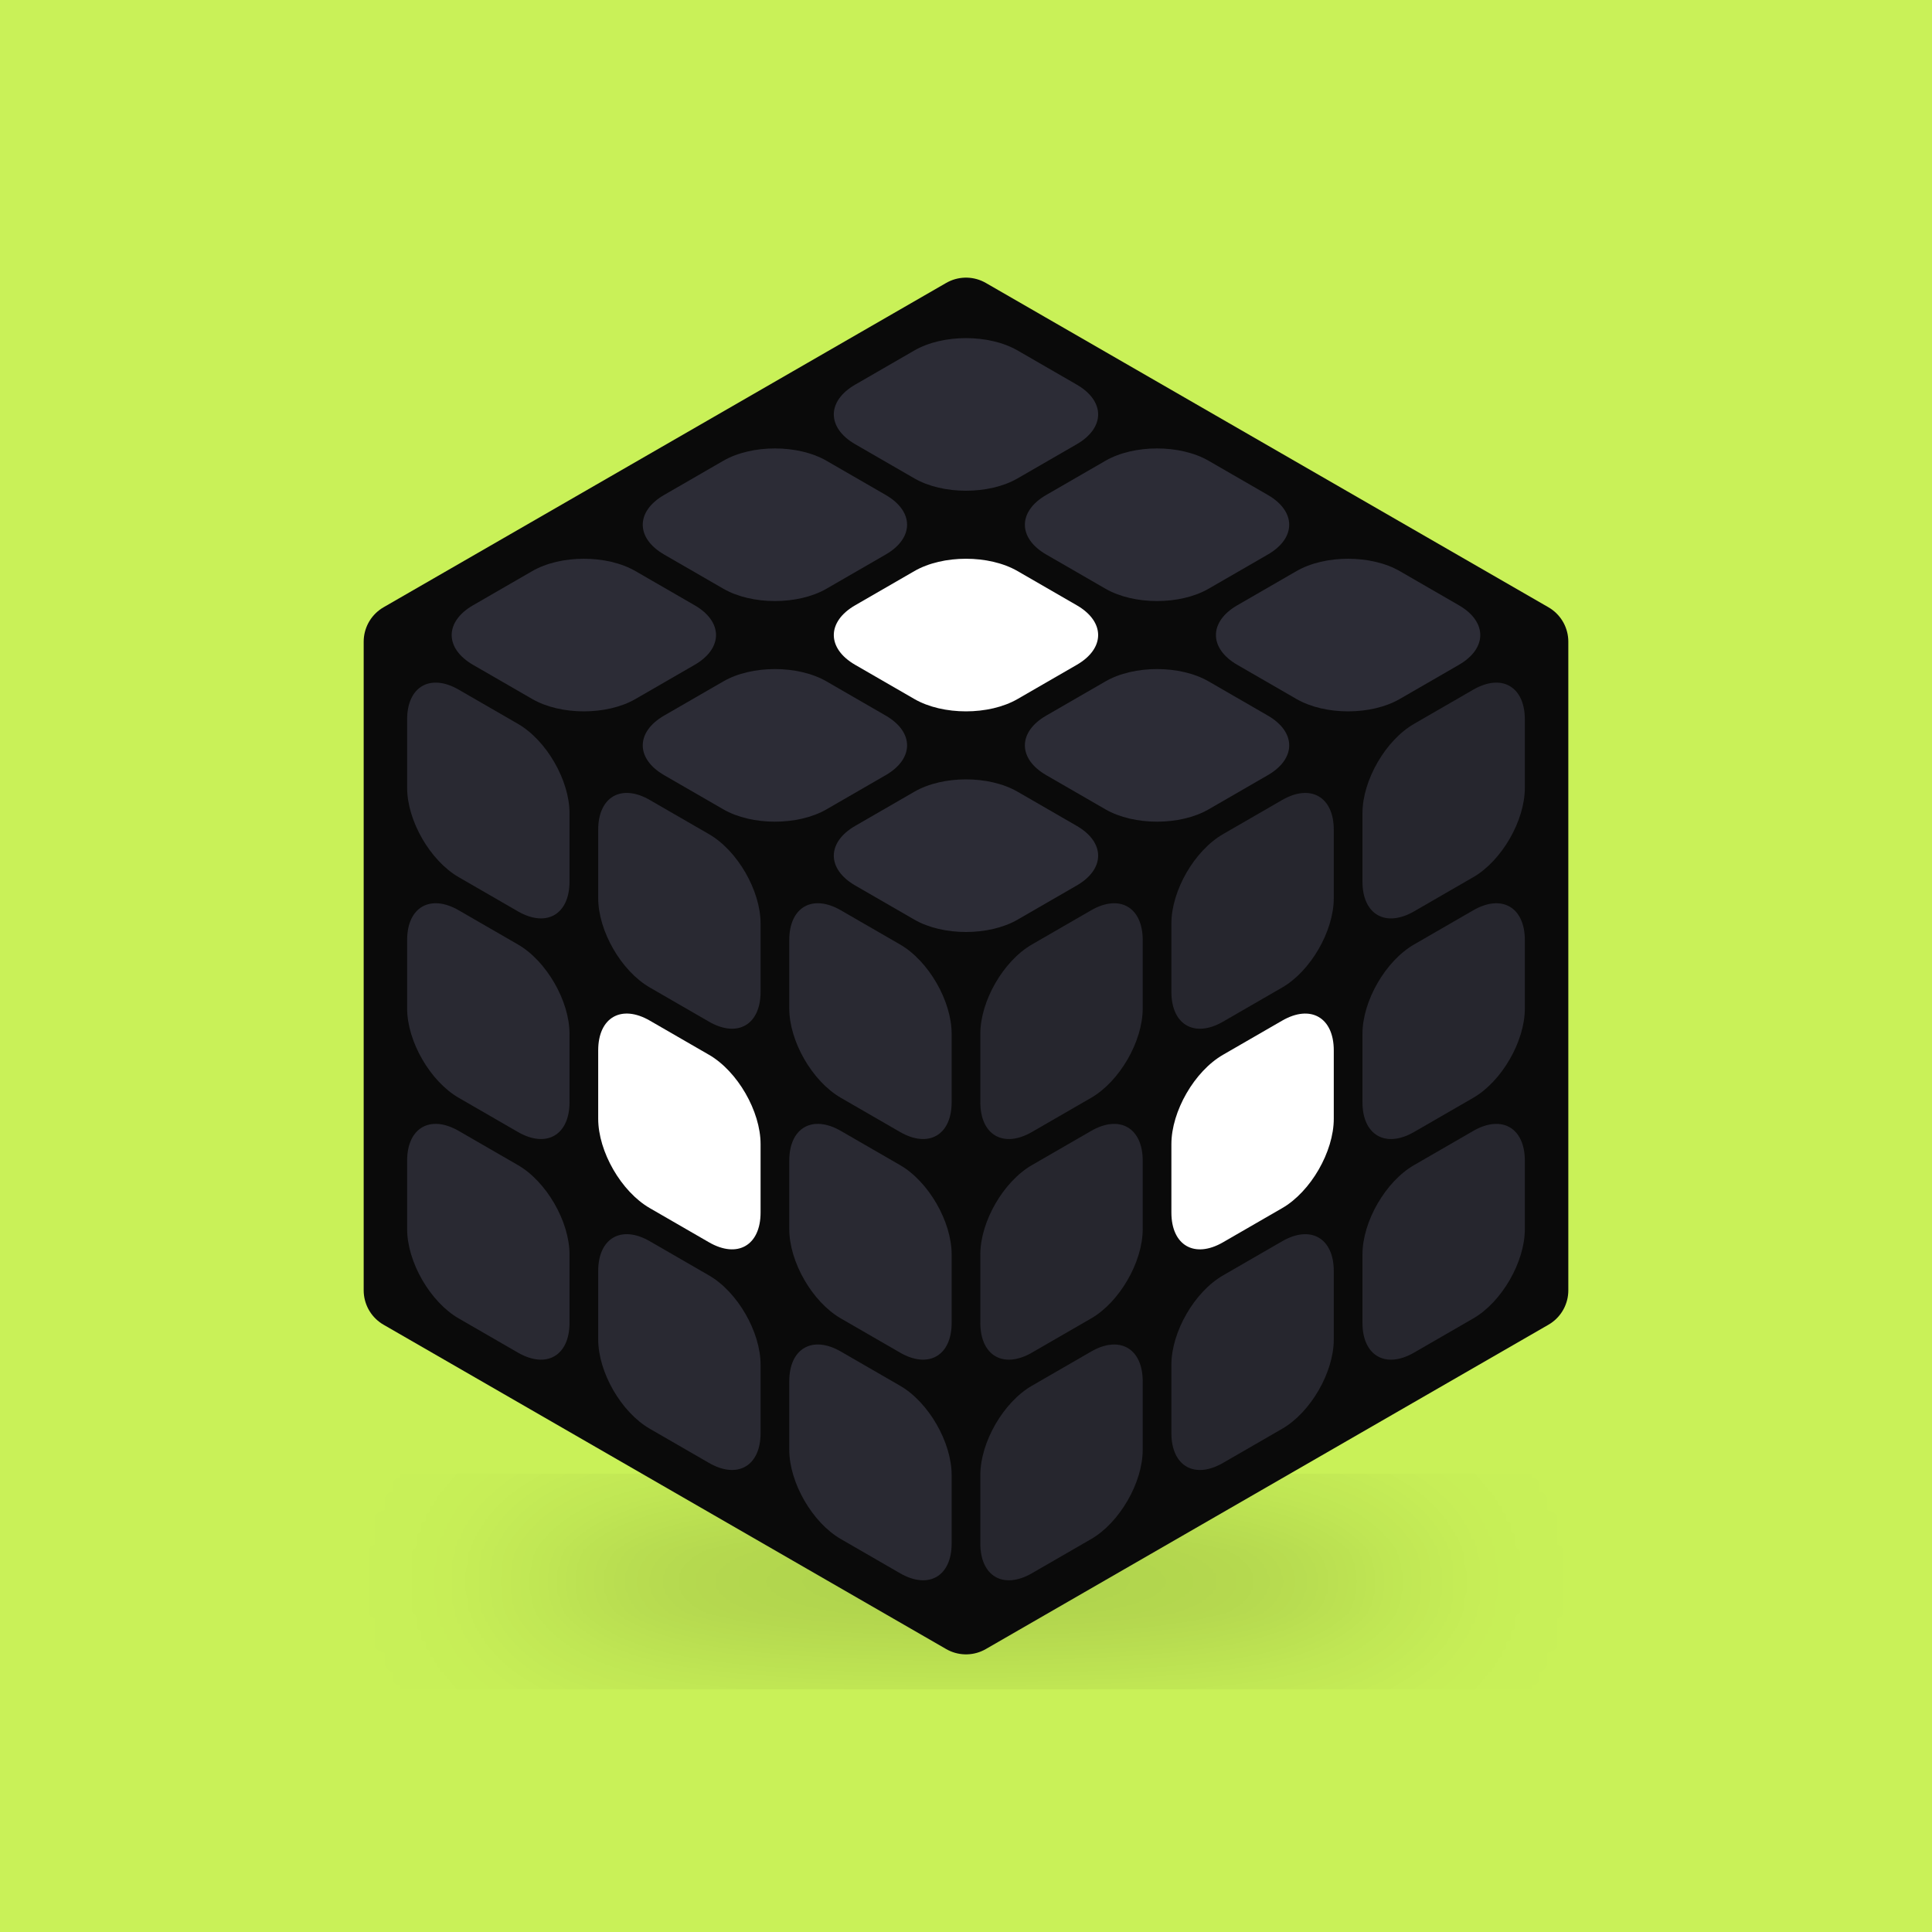
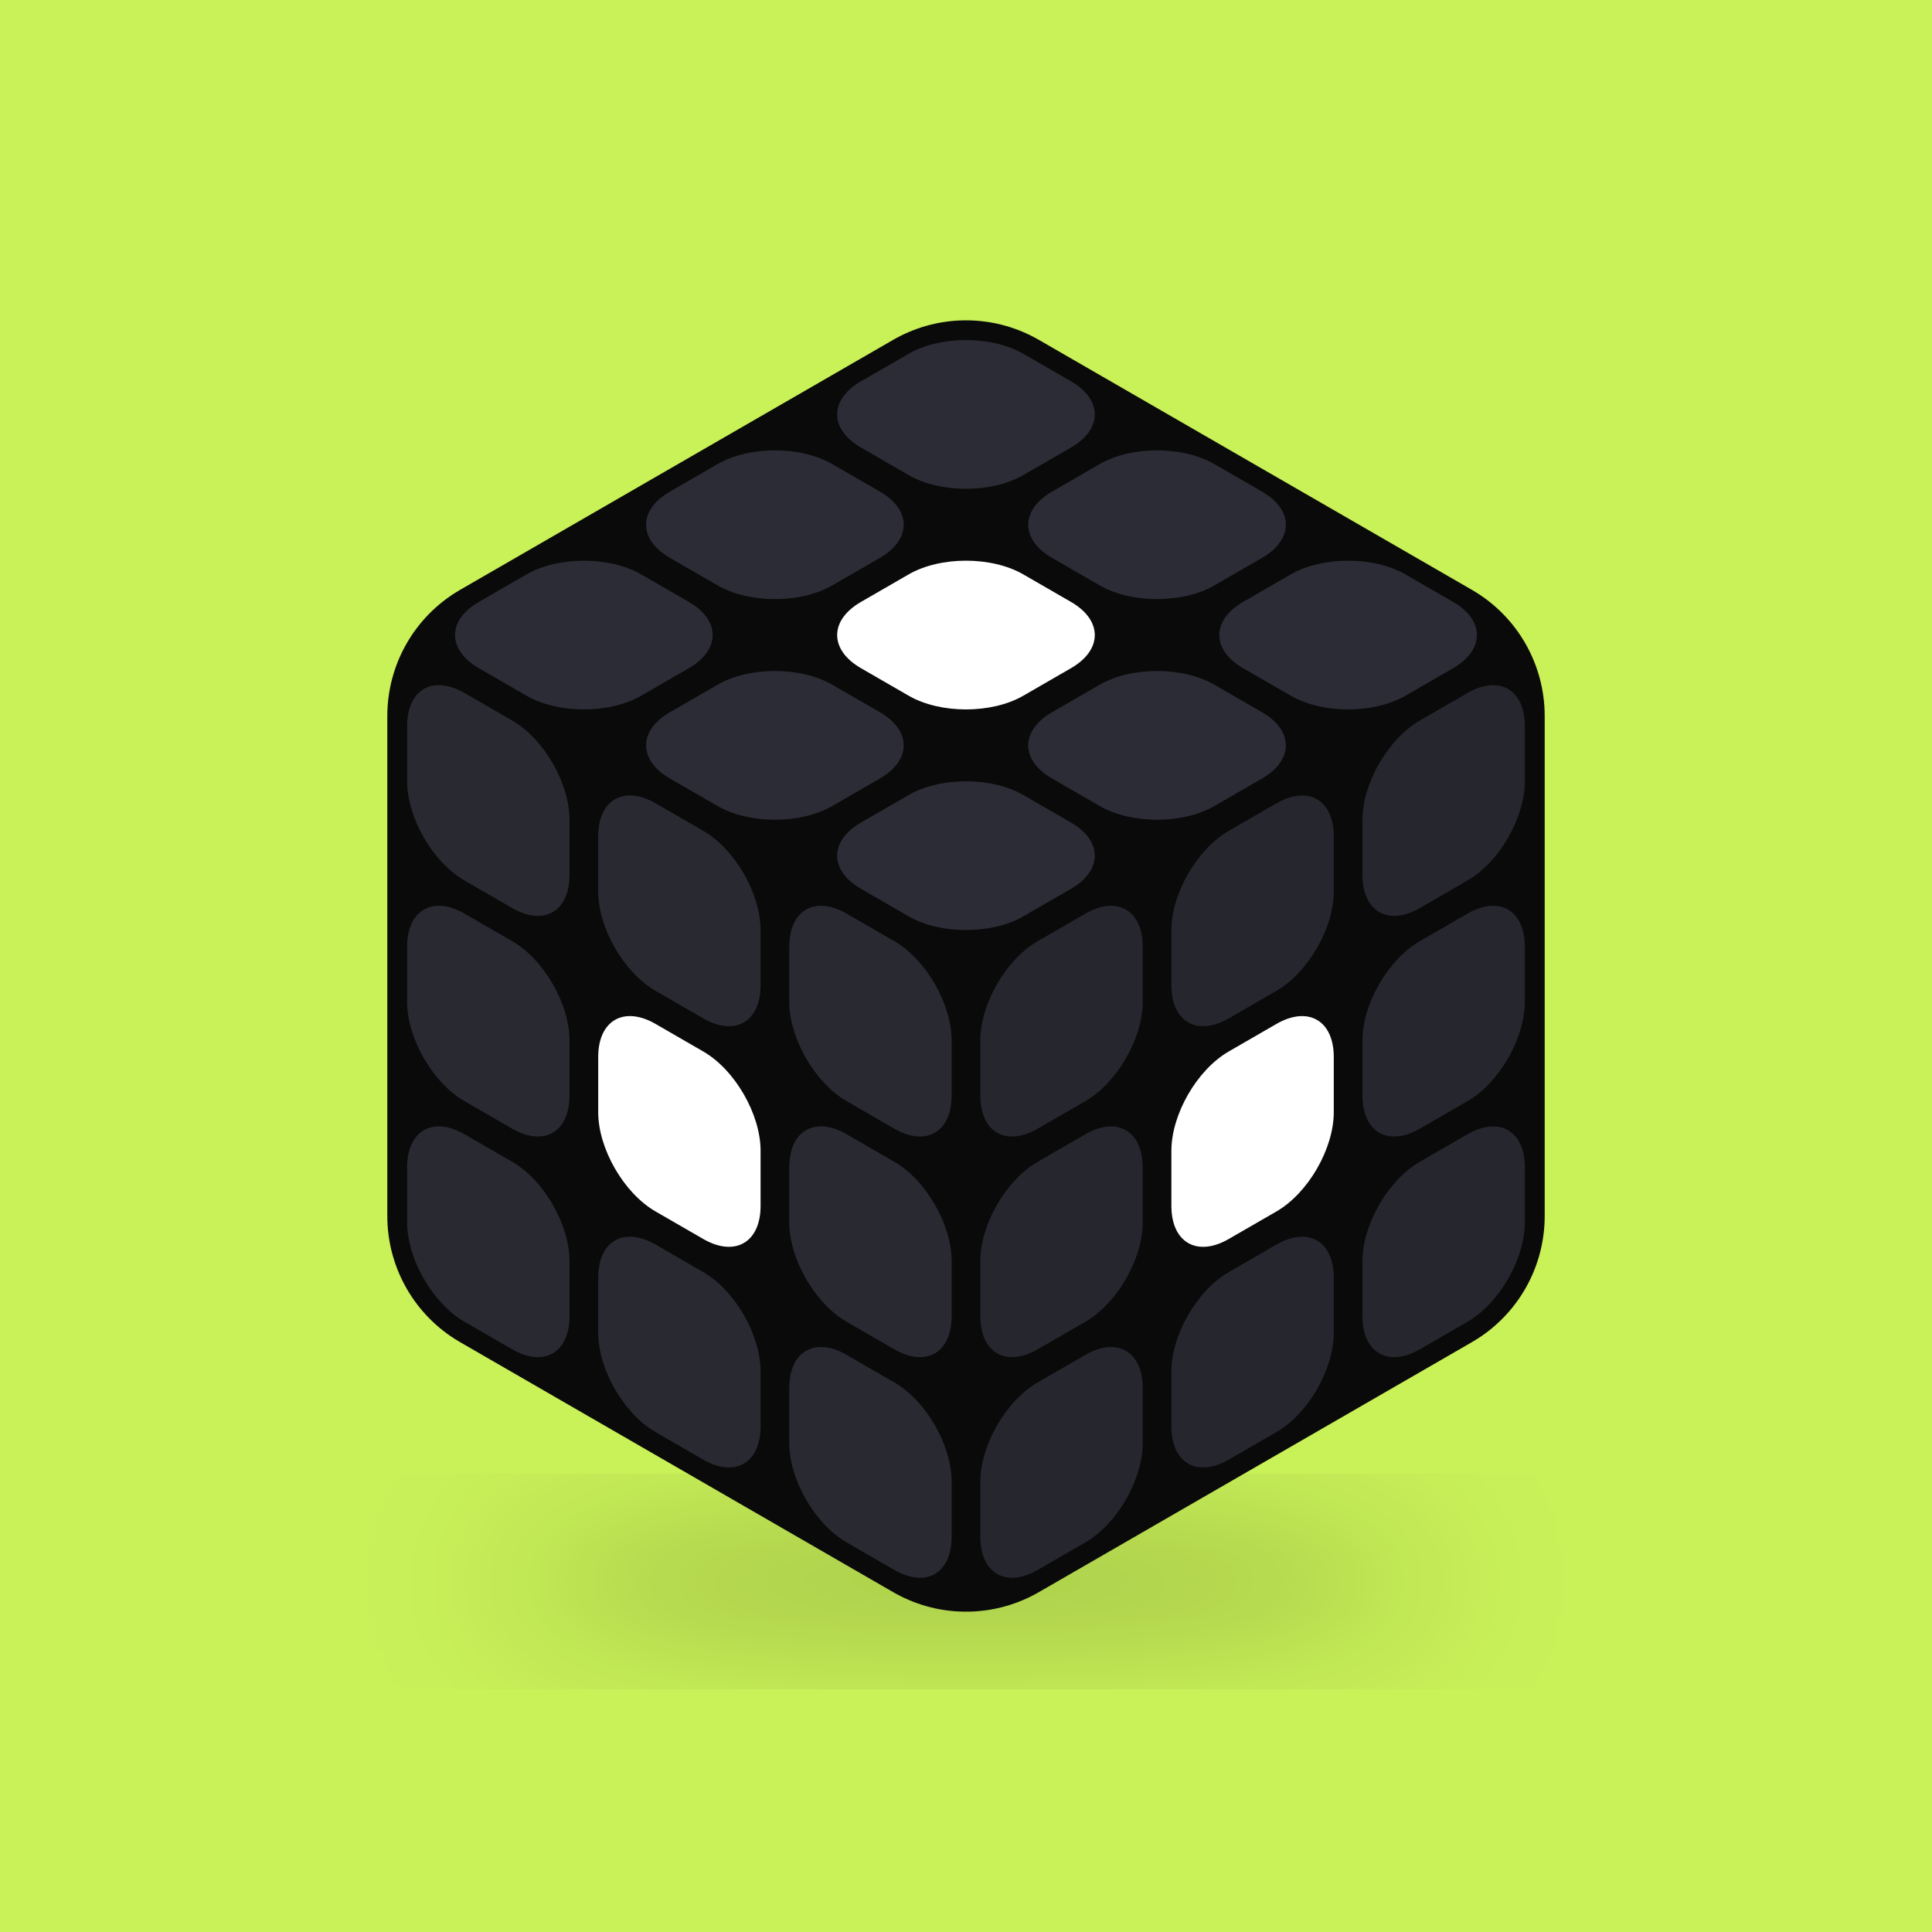
<svg xmlns="http://www.w3.org/2000/svg" viewBox="0 0 1080 1080" width="1080" height="1080">
  <defs>
    <filter id="glow" x="-80%" y="-80%" width="260%" height="260%">
      <feGaussianBlur stdDeviation="8" />
    </filter>
    <filter id="blur40" x="-50%" y="-50%" width="200%" height="200%">
      <feGaussianBlur stdDeviation="45" />
    </filter>
  </defs>
  <rect width="1080" height="1080" fill="#c9f158" />
  <ellipse cx="540" cy="884.1" rx="259.0" ry="30" fill="#000" opacity=".25" filter="url(#blur40)" />
  <g transform="translate(540,540) scale(3.7)">
-     <path d="M0,-98 L85,-49 L85,49 L0,98 L-85,49 L-85,-49Z" fill="#0a0a0a" stroke="#0a0a0a" stroke-width="12" stroke-linejoin="round" />
+     <path d="M0,-75.55 L65.43,-37.78 L65.43,37.78 L0,75.55 L-65.43,37.78 L-65.43,-37.78Z" fill="#0a0a0a" stroke="#0a0a0a" stroke-width="44" stroke-linejoin="round" />
    <g transform="matrix(0.866,-0.5,0.866,0.5,-86.6,-50)">
-       <rect x="2.5" y="2.5" width="28.33" height="28.33" rx="9" fill="#2c2c36" />
-       <rect x="2.5" y="35.833" width="28.33" height="28.33" rx="9" fill="#2c2c36" />
-       <rect x="2.5" y="69.166" width="28.33" height="28.33" rx="9" fill="#2c2c36" />
-       <rect x="35.833" y="2.5" width="28.33" height="28.33" rx="9" fill="#2c2c36" />
-       <rect x="35.833" y="35.833" width="28.33" height="28.33" rx="9" fill="#ffffff" />
-       <rect x="35.833" y="69.166" width="28.33" height="28.33" rx="9" fill="#2c2c36" />
-       <rect x="69.166" y="2.5" width="28.33" height="28.33" rx="9" fill="#2c2c36" />
-       <rect x="69.166" y="35.833" width="28.33" height="28.33" rx="9" fill="#2c2c36" />
-       <rect x="69.166" y="69.166" width="28.33" height="28.33" rx="9" fill="#2c2c36" />
+       <rect x="2.5" y="2.5" width="28.33" height="28.33" rx="10" fill="#2c2c36" />
+       <rect x="2.5" y="35.833" width="28.33" height="28.33" rx="10" fill="#2c2c36" />
+       <rect x="2.5" y="69.166" width="28.33" height="28.33" rx="10" fill="#2c2c36" />
+       <rect x="35.833" y="2.5" width="28.33" height="28.33" rx="10" fill="#2c2c36" />
+       <rect x="35.833" y="35.833" width="28.33" height="28.33" rx="10" fill="#ffffff" />
+       <rect x="35.833" y="69.166" width="28.33" height="28.33" rx="10" fill="#2c2c36" />
+       <rect x="69.166" y="2.5" width="28.33" height="28.33" rx="10" fill="#2c2c36" />
+       <rect x="69.166" y="35.833" width="28.33" height="28.33" rx="10" fill="#2c2c36" />
+       <rect x="69.166" y="69.166" width="28.33" height="28.33" rx="10" fill="#2c2c36" />
    </g>
    <g transform="matrix(0.866,0.5,0,1,-86.6,-50)">
-       <rect x="2.5" y="2.5" width="28.33" height="28.33" rx="9" fill="#292932" />
-       <rect x="2.5" y="35.833" width="28.33" height="28.33" rx="9" fill="#292932" />
-       <rect x="2.5" y="69.166" width="28.33" height="28.33" rx="9" fill="#292932" />
-       <rect x="35.833" y="2.5" width="28.33" height="28.33" rx="9" fill="#292932" />
-       <rect x="35.833" y="35.833" width="28.33" height="28.33" rx="9" fill="#ffffff" />
-       <rect x="35.833" y="69.166" width="28.33" height="28.33" rx="9" fill="#292932" />
-       <rect x="69.166" y="2.5" width="28.33" height="28.33" rx="9" fill="#292932" />
-       <rect x="69.166" y="35.833" width="28.33" height="28.33" rx="9" fill="#292932" />
-       <rect x="69.166" y="69.166" width="28.33" height="28.33" rx="9" fill="#292932" />
+       <rect x="2.5" y="2.5" width="28.33" height="28.33" rx="10" fill="#292932" />
+       <rect x="2.5" y="35.833" width="28.33" height="28.33" rx="10" fill="#292932" />
+       <rect x="2.5" y="69.166" width="28.33" height="28.33" rx="10" fill="#292932" />
+       <rect x="35.833" y="2.5" width="28.33" height="28.33" rx="10" fill="#292932" />
+       <rect x="35.833" y="35.833" width="28.33" height="28.33" rx="10" fill="#ffffff" />
+       <rect x="35.833" y="69.166" width="28.33" height="28.33" rx="10" fill="#292932" />
+       <rect x="69.166" y="2.5" width="28.33" height="28.33" rx="10" fill="#292932" />
+       <rect x="69.166" y="35.833" width="28.33" height="28.33" rx="10" fill="#292932" />
+       <rect x="69.166" y="69.166" width="28.33" height="28.33" rx="10" fill="#292932" />
    </g>
    <g transform="matrix(0.866,-0.5,0,1,0,0)">
-       <rect x="2.5" y="2.5" width="28.33" height="28.33" rx="9" fill="#26262e" />
-       <rect x="2.5" y="35.833" width="28.33" height="28.33" rx="9" fill="#26262e" />
-       <rect x="2.5" y="69.166" width="28.33" height="28.33" rx="9" fill="#26262e" />
-       <rect x="35.833" y="2.5" width="28.33" height="28.33" rx="9" fill="#26262e" />
-       <rect x="35.833" y="35.833" width="28.33" height="28.33" rx="9" fill="#ffffff" />
-       <rect x="35.833" y="69.166" width="28.33" height="28.33" rx="9" fill="#26262e" />
-       <rect x="69.166" y="2.5" width="28.33" height="28.33" rx="9" fill="#26262e" />
-       <rect x="69.166" y="35.833" width="28.33" height="28.33" rx="9" fill="#26262e" />
-       <rect x="69.166" y="69.166" width="28.33" height="28.33" rx="9" fill="#26262e" />
+       <rect x="2.5" y="2.5" width="28.33" height="28.33" rx="10" fill="#26262e" />
+       <rect x="2.5" y="35.833" width="28.33" height="28.33" rx="10" fill="#26262e" />
+       <rect x="2.5" y="69.166" width="28.33" height="28.33" rx="10" fill="#26262e" />
+       <rect x="35.833" y="2.5" width="28.33" height="28.33" rx="10" fill="#26262e" />
+       <rect x="35.833" y="35.833" width="28.33" height="28.33" rx="10" fill="#ffffff" />
+       <rect x="35.833" y="69.166" width="28.33" height="28.33" rx="10" fill="#26262e" />
+       <rect x="69.166" y="2.5" width="28.33" height="28.33" rx="10" fill="#26262e" />
+       <rect x="69.166" y="35.833" width="28.33" height="28.33" rx="10" fill="#26262e" />
+       <rect x="69.166" y="69.166" width="28.33" height="28.33" rx="10" fill="#26262e" />
    </g>
  </g>
</svg>
